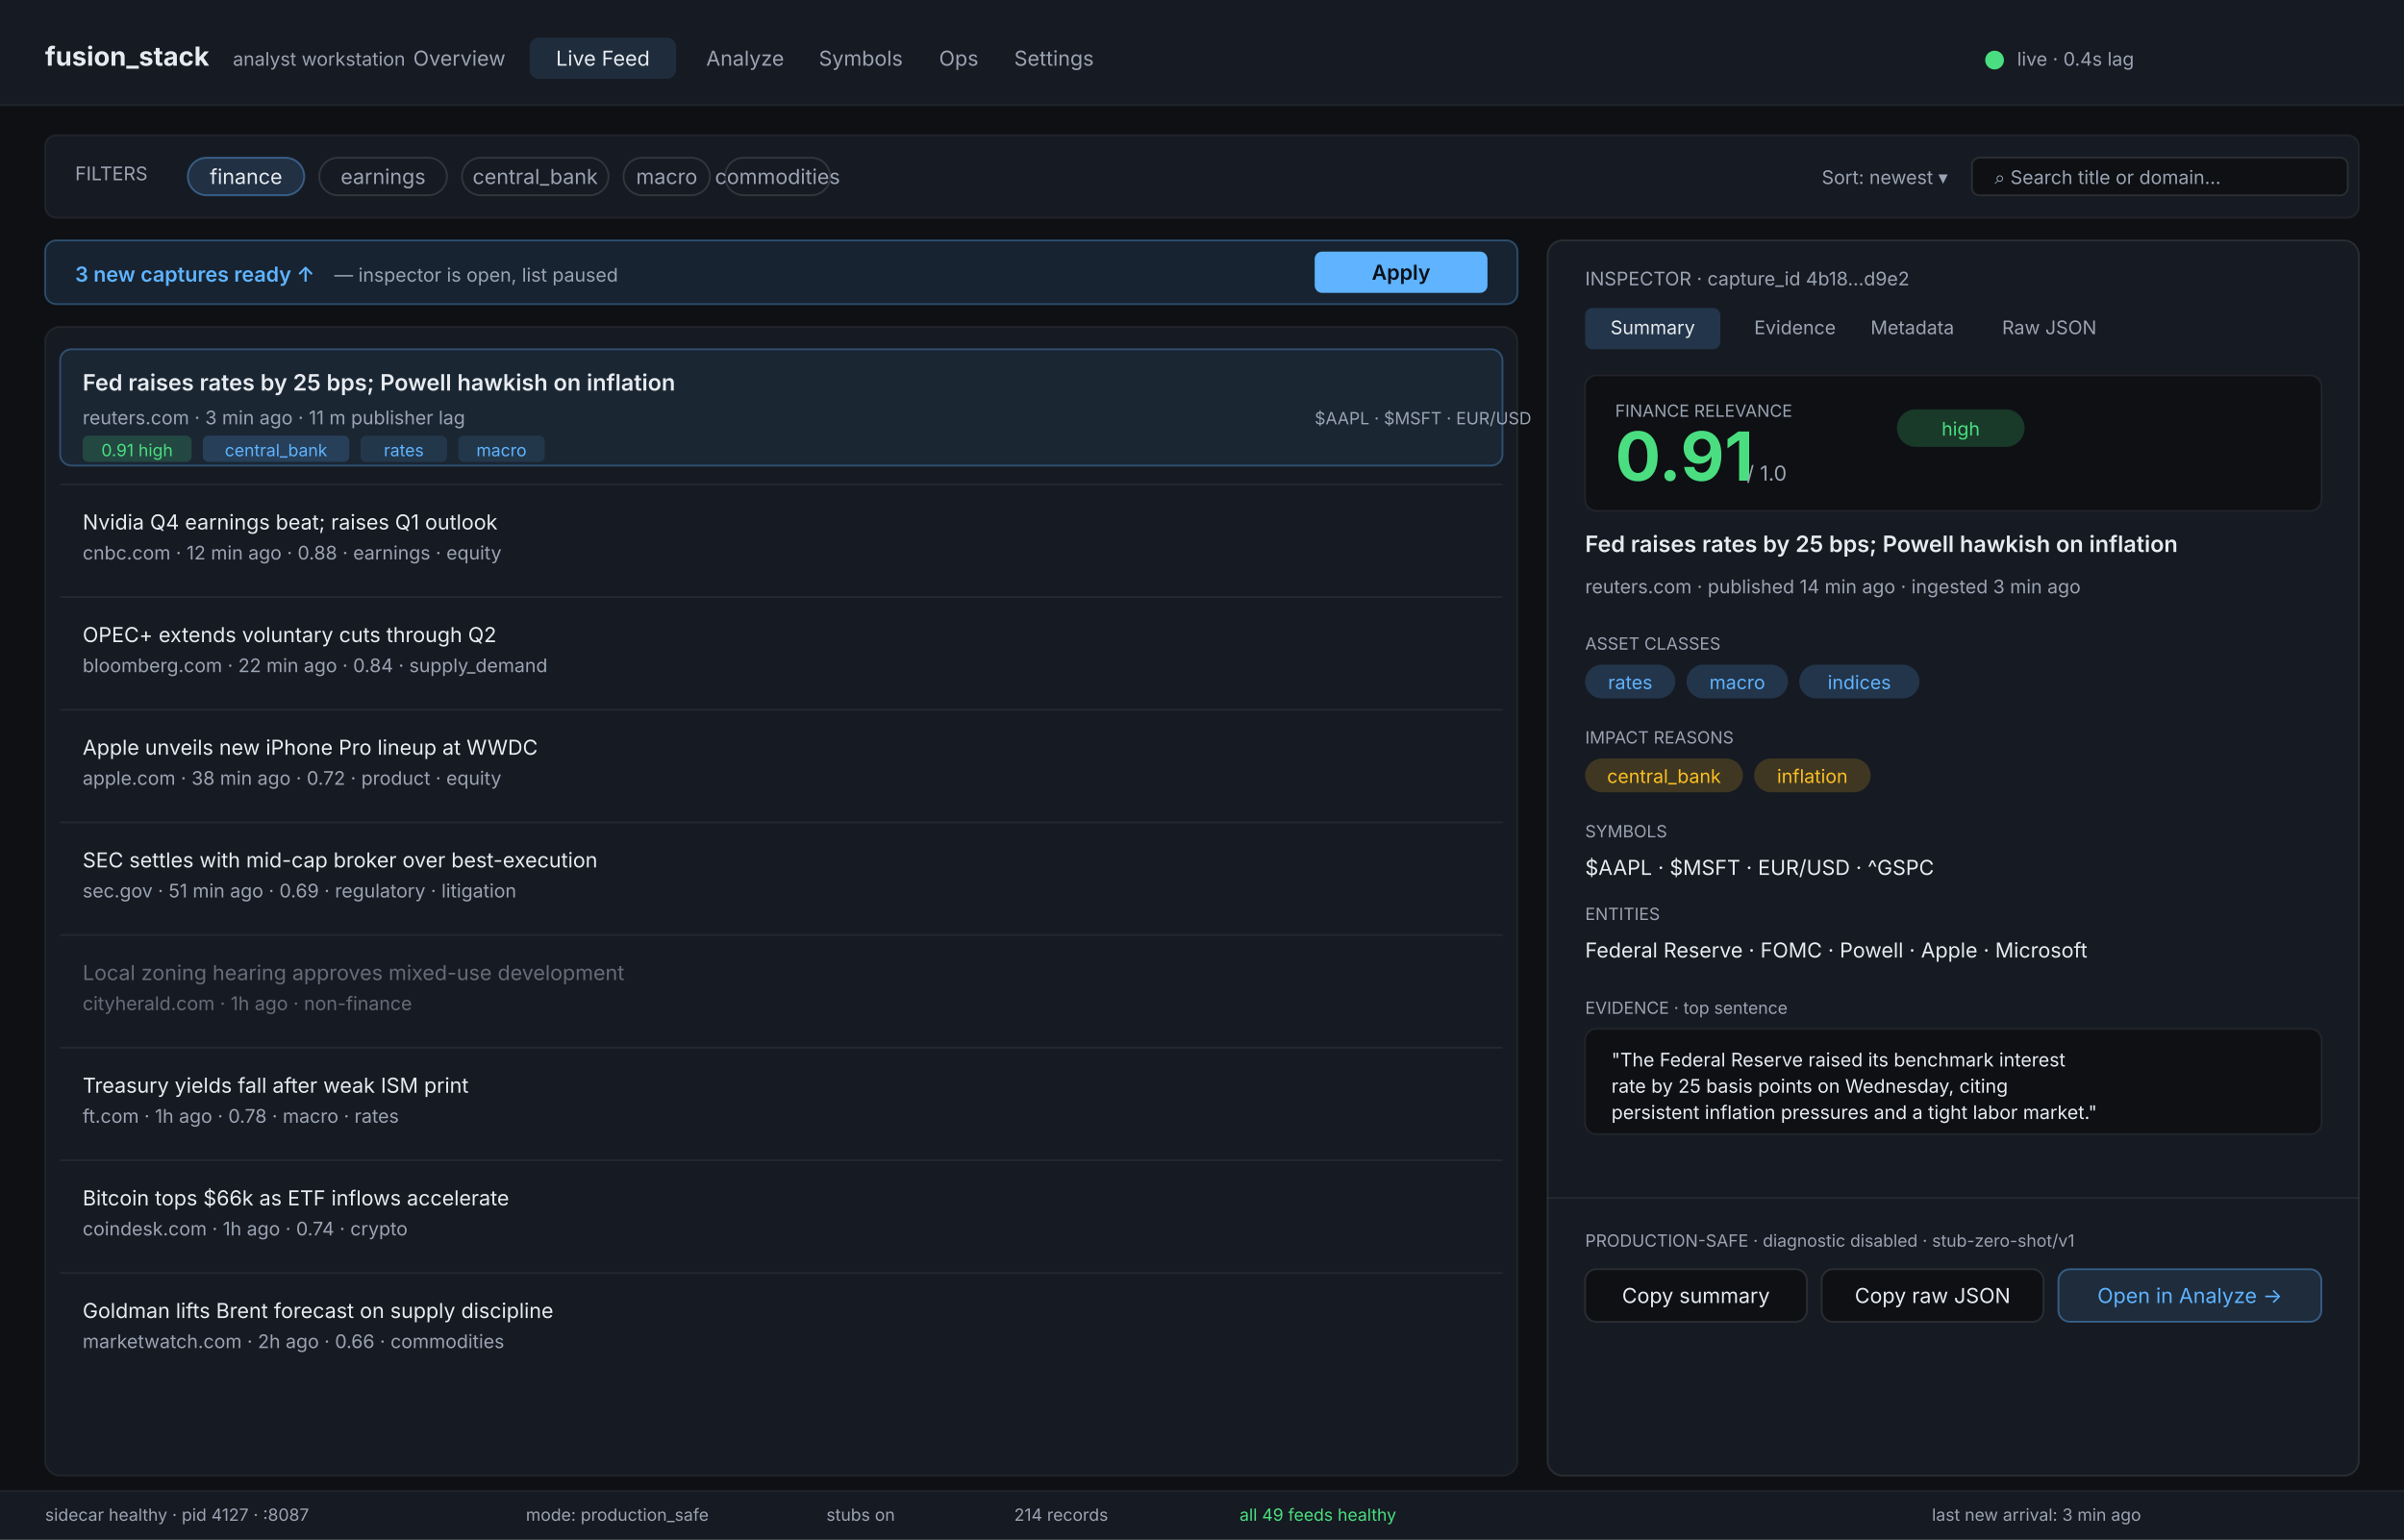
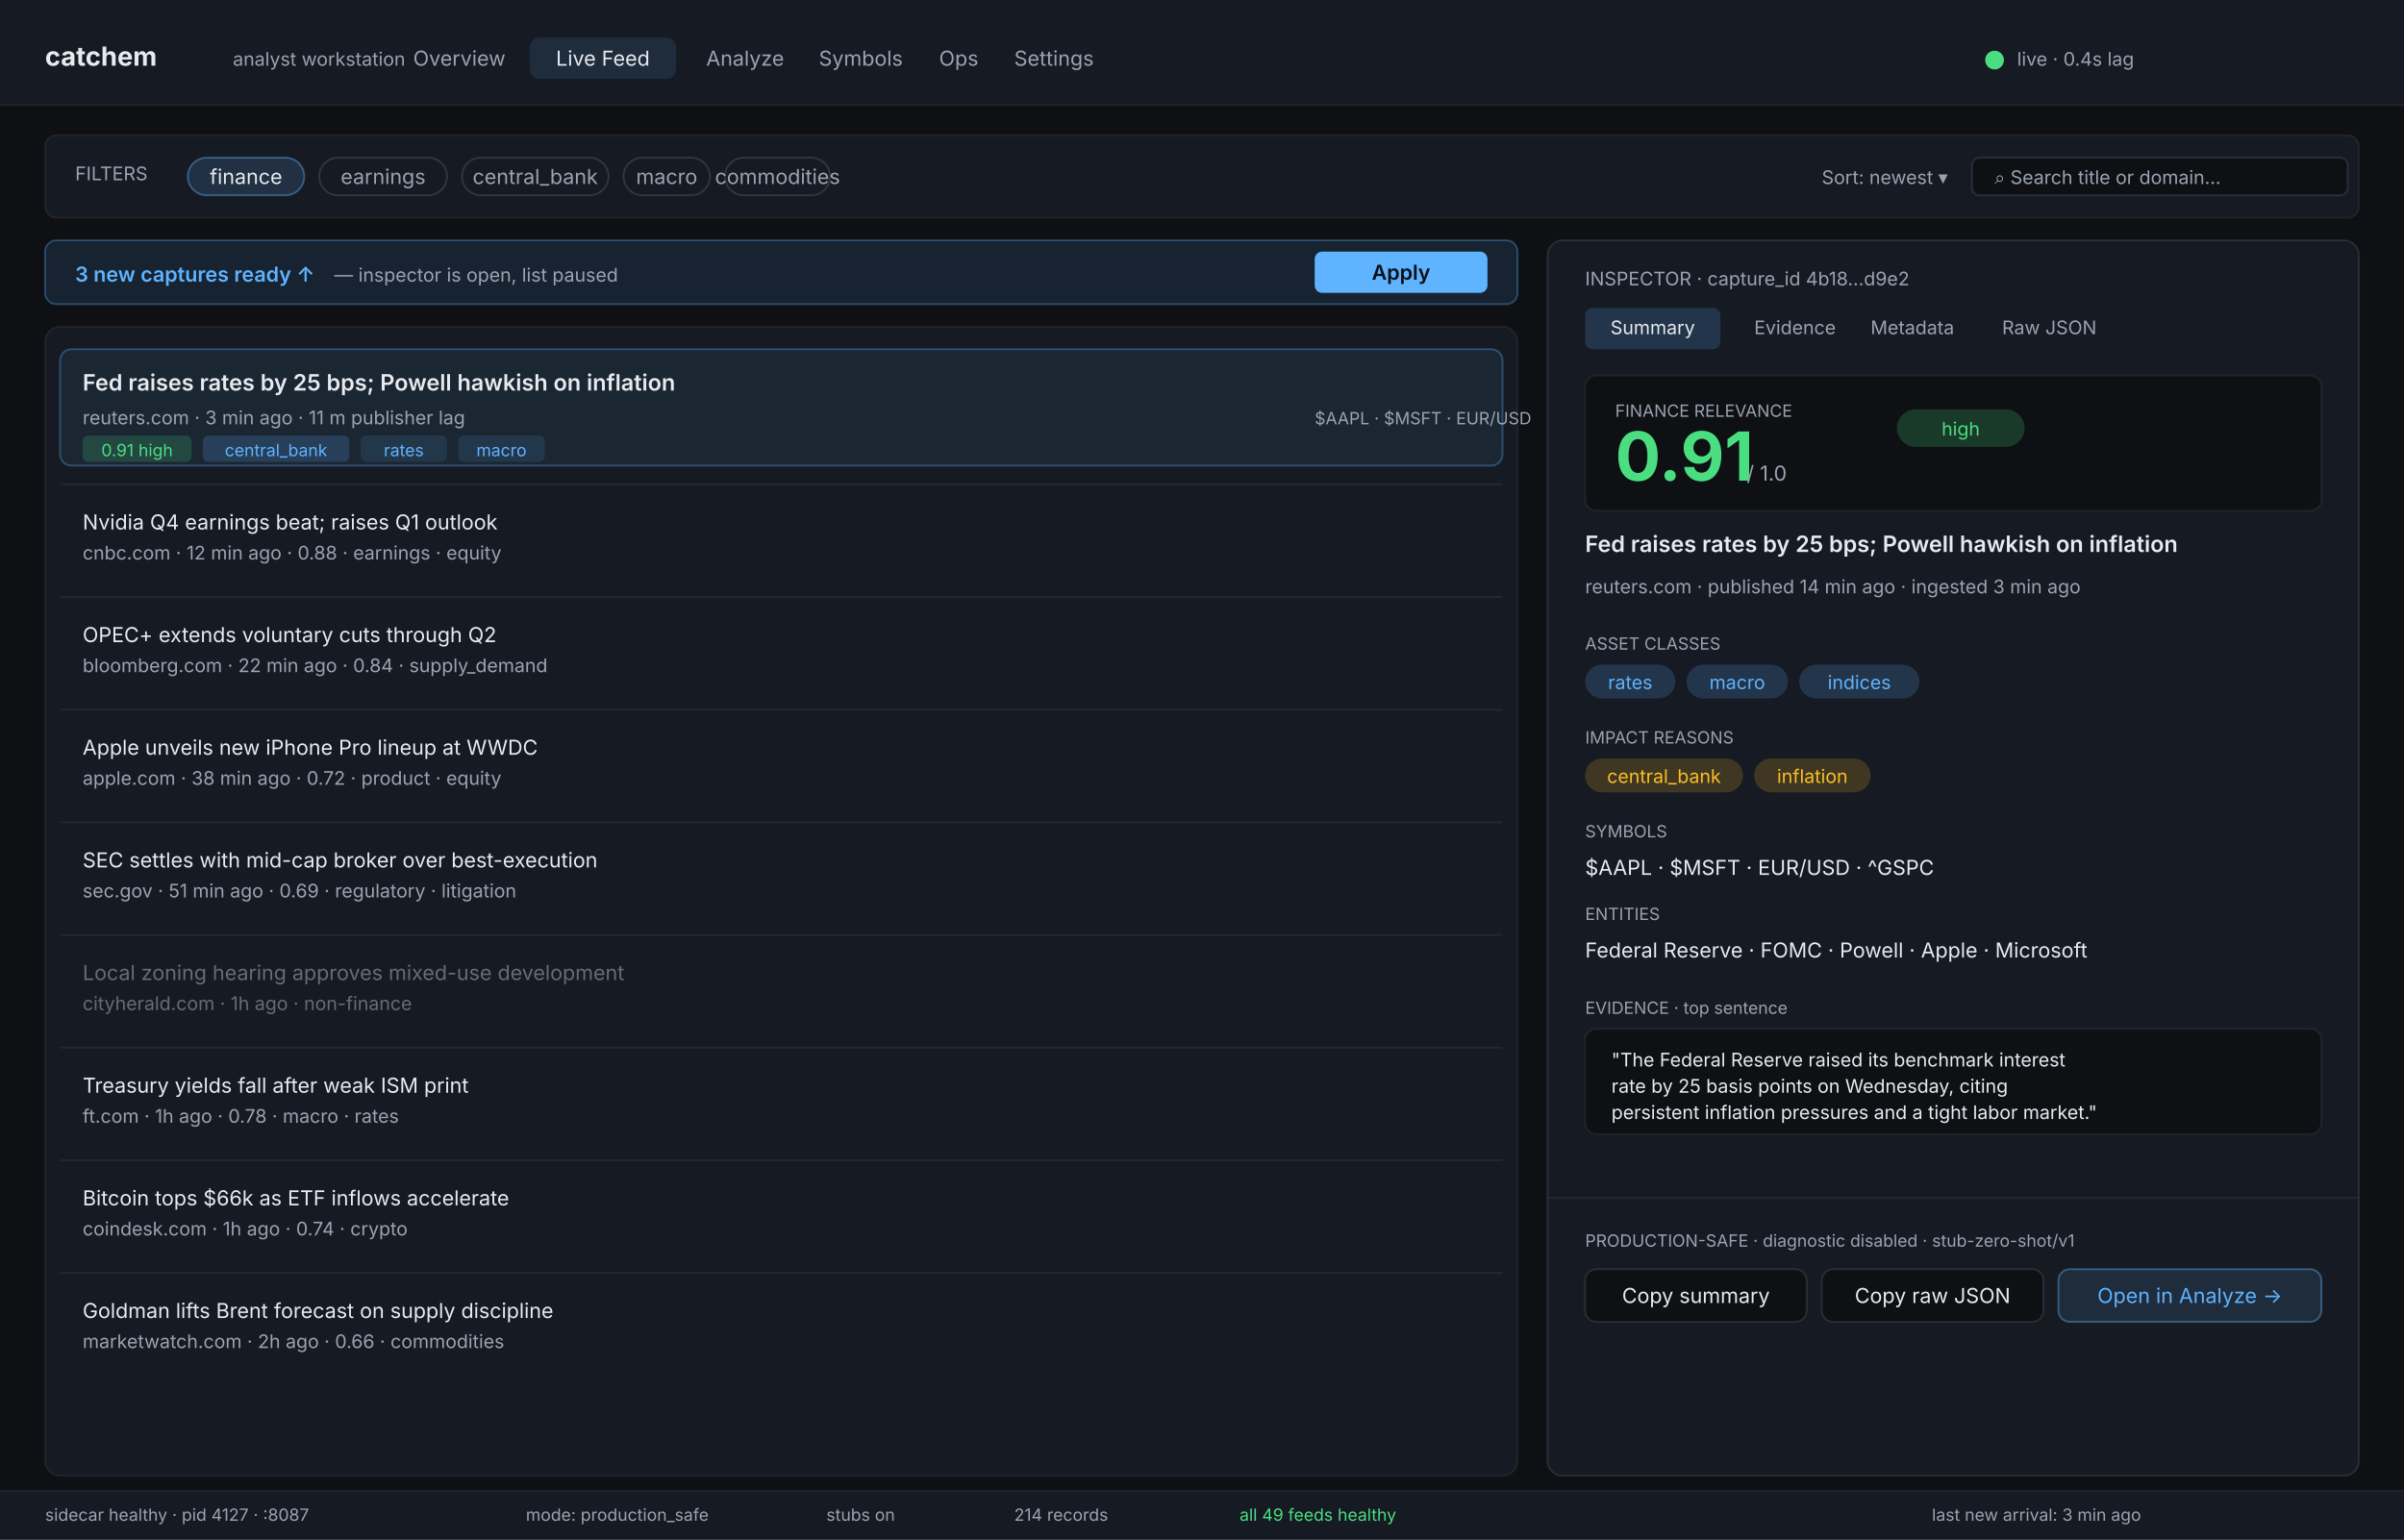
<svg xmlns="http://www.w3.org/2000/svg" viewBox="0 0 1280 820" font-family="-apple-system, 'SF Pro Text', 'Inter', sans-serif">
  <rect width="1280" height="820" fill="#0e1014" />
  <rect x="0" y="0" width="1280" height="56" fill="#161a22" />
  <line x1="0" y1="56" x2="1280" y2="56" stroke="rgba(255,255,255,0.06)" />
-   <text x="24" y="35" fill="#e7ebf0" font-size="14" font-weight="700">fusion_stack</text>
+   <text x="24" y="35" fill="#e7ebf0" font-size="14" font-weight="700">catchem</text>
  <text x="124" y="35" fill="#9aa3b2" font-size="10">analyst workstation</text>
  <g font-size="11">
    <text x="220" y="35" fill="#9aa3b2">Overview</text>
    <rect x="282" y="20" width="78" height="22" rx="5" fill="rgba(95,179,255,0.12)" />
    <text x="321" y="35" fill="#e7ebf0" text-anchor="middle">Live Feed</text>
    <text x="376" y="35" fill="#9aa3b2">Analyze</text>
    <text x="436" y="35" fill="#9aa3b2">Symbols</text>
    <text x="500" y="35" fill="#9aa3b2">Ops</text>
    <text x="540" y="35" fill="#9aa3b2">Settings</text>
  </g>
  <circle cx="1062" cy="32" r="5" fill="#4ade80" />
  <text x="1074" y="35" fill="#9aa3b2" font-size="10">live · 0.4s lag</text>
  <rect x="24" y="72" width="1232" height="44" rx="6" fill="#161a22" stroke="rgba(255,255,255,0.06)" />
  <text x="40" y="96" fill="#9aa3b2" font-size="10">FILTERS</text>
  <g font-size="11">
    <rect x="100" y="84" width="62" height="20" rx="10" fill="rgba(95,179,255,0.15)" stroke="rgba(95,179,255,0.4)" />
    <text x="131" y="98" fill="#e7ebf0" text-anchor="middle">finance</text>
    <rect x="170" y="84" width="68" height="20" rx="10" fill="#161a22" stroke="rgba(255,255,255,0.12)" />
    <text x="204" y="98" fill="#9aa3b2" text-anchor="middle">earnings</text>
    <rect x="246" y="84" width="78" height="20" rx="10" fill="#161a22" stroke="rgba(255,255,255,0.12)" />
    <text x="285" y="98" fill="#9aa3b2" text-anchor="middle">central_bank</text>
    <rect x="332" y="84" width="46" height="20" rx="10" fill="#161a22" stroke="rgba(255,255,255,0.12)" />
    <text x="355" y="98" fill="#9aa3b2" text-anchor="middle">macro</text>
    <rect x="386" y="84" width="56" height="20" rx="10" fill="#161a22" stroke="rgba(255,255,255,0.12)" />
    <text x="414" y="98" fill="#9aa3b2" text-anchor="middle">commodities</text>
  </g>
  <text x="970" y="98" fill="#9aa3b2" font-size="10">Sort: newest ▾</text>
  <rect x="1050" y="84" width="200" height="20" rx="4" fill="#0e1014" stroke="rgba(255,255,255,0.1)" />
  <text x="1062" y="98" fill="#9aa3b2" font-size="10">⌕ Search title or domain…</text>
  <rect x="24" y="128" width="784" height="34" rx="6" fill="rgba(95,179,255,0.12)" stroke="rgba(95,179,255,0.32)" />
  <text x="40" y="150" fill="#5fb3ff" font-size="11" font-weight="600">3 new captures ready ↑</text>
  <text x="178" y="150" fill="#9aa3b2" font-size="10">— inspector is open, list paused</text>
  <rect x="700" y="134" width="92" height="22" rx="4" fill="#5fb3ff" />
  <text x="746" y="149" fill="#0b1018" font-size="11" font-weight="600" text-anchor="middle">Apply</text>
  <rect x="24" y="174" width="784" height="612" rx="8" fill="#161a22" stroke="rgba(255,255,255,0.06)" />
  <rect x="32" y="186" width="768" height="62" rx="6" fill="rgba(95,179,255,0.08)" stroke="rgba(95,179,255,0.32)" />
  <text x="44" y="208" fill="#e7ebf0" font-size="12" font-weight="600">Fed raises rates by 25 bps; Powell hawkish on inflation</text>
  <text x="44" y="226" fill="#9aa3b2" font-size="10">reuters.com · 3 min ago · 11 m publisher lag</text>
  <g font-size="9">
    <rect x="44" y="232" width="58" height="14" rx="3" fill="rgba(74,222,128,0.18)" />
    <text x="73" y="243" fill="#4ade80" text-anchor="middle">0.91 high</text>
    <rect x="108" y="232" width="78" height="14" rx="3" fill="rgba(95,179,255,0.18)" />
    <text x="147" y="243" fill="#5fb3ff" text-anchor="middle">central_bank</text>
    <rect x="192" y="232" width="46" height="14" rx="3" fill="rgba(95,179,255,0.12)" />
    <text x="215" y="243" fill="#5fb3ff" text-anchor="middle">rates</text>
    <rect x="244" y="232" width="46" height="14" rx="3" fill="rgba(95,179,255,0.12)" />
    <text x="267" y="243" fill="#5fb3ff" text-anchor="middle">macro</text>
  </g>
  <text x="700" y="226" fill="#9aa3b2" font-size="9">$AAPL · $MSFT · EUR/USD</text>
  <g font-size="11">
    <line x1="32" y1="258" x2="800" y2="258" stroke="rgba(255,255,255,0.06)" />
    <text x="44" y="282" fill="#e7ebf0">Nvidia Q4 earnings beat; raises Q1 outlook</text>
    <text x="44" y="298" fill="#9aa3b2" font-size="10">cnbc.com · 12 min ago · 0.88 · earnings · equity</text>
    <line x1="32" y1="318" x2="800" y2="318" stroke="rgba(255,255,255,0.06)" />
    <text x="44" y="342" fill="#e7ebf0">OPEC+ extends voluntary cuts through Q2</text>
    <text x="44" y="358" fill="#9aa3b2" font-size="10">bloomberg.com · 22 min ago · 0.84 · supply_demand</text>
    <line x1="32" y1="378" x2="800" y2="378" stroke="rgba(255,255,255,0.06)" />
    <text x="44" y="402" fill="#e7ebf0">Apple unveils new iPhone Pro lineup at WWDC</text>
    <text x="44" y="418" fill="#9aa3b2" font-size="10">apple.com · 38 min ago · 0.72 · product · equity</text>
    <line x1="32" y1="438" x2="800" y2="438" stroke="rgba(255,255,255,0.06)" />
    <text x="44" y="462" fill="#e7ebf0">SEC settles with mid-cap broker over best-execution</text>
    <text x="44" y="478" fill="#9aa3b2" font-size="10">sec.gov · 51 min ago · 0.69 · regulatory · litigation</text>
    <line x1="32" y1="498" x2="800" y2="498" stroke="rgba(255,255,255,0.06)" />
    <text x="44" y="522" fill="#9aa3b2" opacity="0.6">Local zoning hearing approves mixed-use development</text>
    <text x="44" y="538" fill="#9aa3b2" font-size="10" opacity="0.6">cityherald.com · 1h ago · non-finance</text>
    <line x1="32" y1="558" x2="800" y2="558" stroke="rgba(255,255,255,0.06)" />
    <text x="44" y="582" fill="#e7ebf0">Treasury yields fall after weak ISM print</text>
    <text x="44" y="598" fill="#9aa3b2" font-size="10">ft.com · 1h ago · 0.78 · macro · rates</text>
    <line x1="32" y1="618" x2="800" y2="618" stroke="rgba(255,255,255,0.06)" />
    <text x="44" y="642" fill="#e7ebf0">Bitcoin tops $66k as ETF inflows accelerate</text>
    <text x="44" y="658" fill="#9aa3b2" font-size="10">coindesk.com · 1h ago · 0.74 · crypto</text>
    <line x1="32" y1="678" x2="800" y2="678" stroke="rgba(255,255,255,0.06)" />
    <text x="44" y="702" fill="#e7ebf0">Goldman lifts Brent forecast on supply discipline</text>
    <text x="44" y="718" fill="#9aa3b2" font-size="10">marketwatch.com · 2h ago · 0.66 · commodities</text>
  </g>
  <rect x="824" y="128" width="432" height="658" rx="8" fill="#161a22" stroke="rgba(255,255,255,0.1)" />
  <text x="844" y="152" fill="#9aa3b2" font-size="10">INSPECTOR · capture_id 4b18…d9e2</text>
  <rect x="844" y="164" width="72" height="22" rx="4" fill="rgba(95,179,255,0.18)" />
  <text x="880" y="178" fill="#e7ebf0" font-size="10" text-anchor="middle">Summary</text>
  <text x="934" y="178" fill="#9aa3b2" font-size="10">Evidence</text>
  <text x="996" y="178" fill="#9aa3b2" font-size="10">Metadata</text>
  <text x="1066" y="178" fill="#9aa3b2" font-size="10">Raw JSON</text>
  <rect x="844" y="200" width="392" height="72" rx="6" fill="#0e1014" stroke="rgba(255,255,255,0.06)" />
  <text x="860" y="222" fill="#9aa3b2" font-size="9">FINANCE RELEVANCE</text>
  <text x="860" y="256" fill="#4ade80" font-size="36" font-weight="700">0.91</text>
  <text x="930" y="256" fill="#9aa3b2" font-size="11">/ 1.0</text>
  <rect x="1010" y="218" width="68" height="20" rx="10" fill="rgba(74,222,128,0.2)" />
  <text x="1044" y="232" fill="#4ade80" font-size="10" text-anchor="middle">high</text>
  <text x="844" y="294" fill="#e7ebf0" font-size="12" font-weight="600">Fed raises rates by 25 bps; Powell hawkish on inflation</text>
  <text x="844" y="316" fill="#9aa3b2" font-size="10">reuters.com · published 14 min ago · ingested 3 min ago</text>
  <text x="844" y="346" fill="#9aa3b2" font-size="9">ASSET CLASSES</text>
  <g font-size="10">
    <rect x="844" y="354" width="48" height="18" rx="9" fill="rgba(95,179,255,0.18)" />
    <text x="868" y="367" fill="#5fb3ff" text-anchor="middle">rates</text>
    <rect x="898" y="354" width="54" height="18" rx="9" fill="rgba(95,179,255,0.18)" />
    <text x="925" y="367" fill="#5fb3ff" text-anchor="middle">macro</text>
    <rect x="958" y="354" width="64" height="18" rx="9" fill="rgba(95,179,255,0.18)" />
    <text x="990" y="367" fill="#5fb3ff" text-anchor="middle">indices</text>
  </g>
  <text x="844" y="396" fill="#9aa3b2" font-size="9">IMPACT REASONS</text>
  <g font-size="10">
    <rect x="844" y="404" width="84" height="18" rx="9" fill="rgba(251,191,36,0.18)" />
    <text x="886" y="417" fill="#fbbf24" text-anchor="middle">central_bank</text>
    <rect x="934" y="404" width="62" height="18" rx="9" fill="rgba(251,191,36,0.18)" />
    <text x="965" y="417" fill="#fbbf24" text-anchor="middle">inflation</text>
  </g>
  <text x="844" y="446" fill="#9aa3b2" font-size="9">SYMBOLS</text>
  <g font-size="11">
    <text x="844" y="466" fill="#e7ebf0">$AAPL · $MSFT · EUR/USD · ^GSPC</text>
  </g>
  <text x="844" y="490" fill="#9aa3b2" font-size="9">ENTITIES</text>
  <text x="844" y="510" fill="#e7ebf0" font-size="11">Federal Reserve · FOMC · Powell · Apple · Microsoft</text>
  <text x="844" y="540" fill="#9aa3b2" font-size="9">EVIDENCE · top sentence</text>
  <rect x="844" y="548" width="392" height="56" rx="6" fill="#0e1014" stroke="rgba(255,255,255,0.06)" />
  <text x="858" y="568" fill="#e7ebf0" font-size="10">"The Federal Reserve raised its benchmark interest</text>
  <text x="858" y="582" fill="#e7ebf0" font-size="10">rate by 25 basis points on Wednesday, citing</text>
  <text x="858" y="596" fill="#e7ebf0" font-size="10">persistent inflation pressures and a tight labor market."</text>
  <line x1="824" y1="638" x2="1256" y2="638" stroke="rgba(255,255,255,0.06)" />
  <text x="844" y="664" fill="#9aa3b2" font-size="9">PRODUCTION-SAFE · diagnostic disabled · stub-zero-shot/v1</text>
  <rect x="844" y="676" width="118" height="28" rx="6" fill="#0e1014" stroke="rgba(255,255,255,0.1)" />
  <text x="903" y="694" fill="#e7ebf0" font-size="11" text-anchor="middle">Copy summary</text>
  <rect x="970" y="676" width="118" height="28" rx="6" fill="#0e1014" stroke="rgba(255,255,255,0.1)" />
  <text x="1029" y="694" fill="#e7ebf0" font-size="11" text-anchor="middle">Copy raw JSON</text>
  <rect x="1096" y="676" width="140" height="28" rx="6" fill="rgba(95,179,255,0.12)" stroke="rgba(95,179,255,0.4)" />
  <text x="1166" y="694" fill="#5fb3ff" font-size="11" text-anchor="middle">Open in Analyze →</text>
  <rect x="0" y="794" width="1280" height="26" fill="#161a22" />
  <line x1="0" y1="794" x2="1280" y2="794" stroke="rgba(255,255,255,0.06)" />
  <g font-size="9">
    <text x="24" y="810" fill="#9aa3b2">sidecar healthy · pid 4127 · :8087</text>
    <text x="280" y="810" fill="#9aa3b2">mode: production_safe</text>
    <text x="440" y="810" fill="#9aa3b2">stubs on</text>
    <text x="540" y="810" fill="#9aa3b2">214 records</text>
    <text x="660" y="810" fill="#4ade80">all 49 feeds healthy</text>
    <text x="1140" y="810" fill="#9aa3b2" text-anchor="end">last new arrival: 3 min ago</text>
  </g>
</svg>
